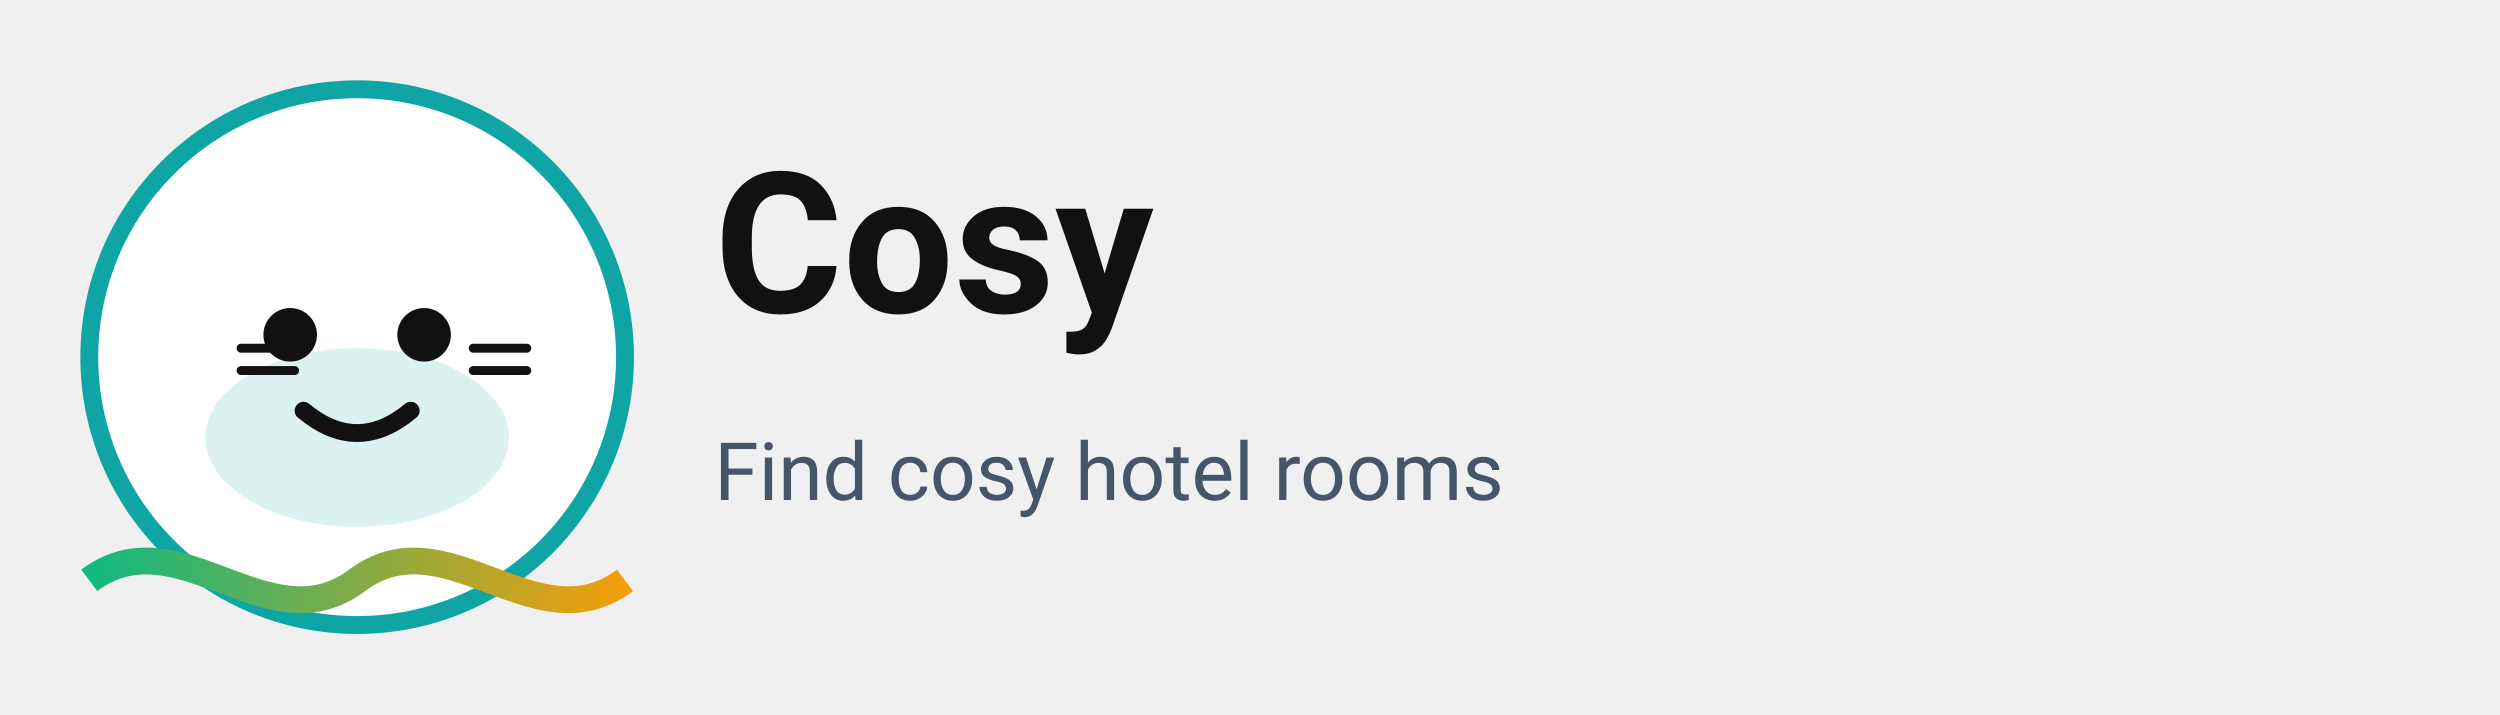
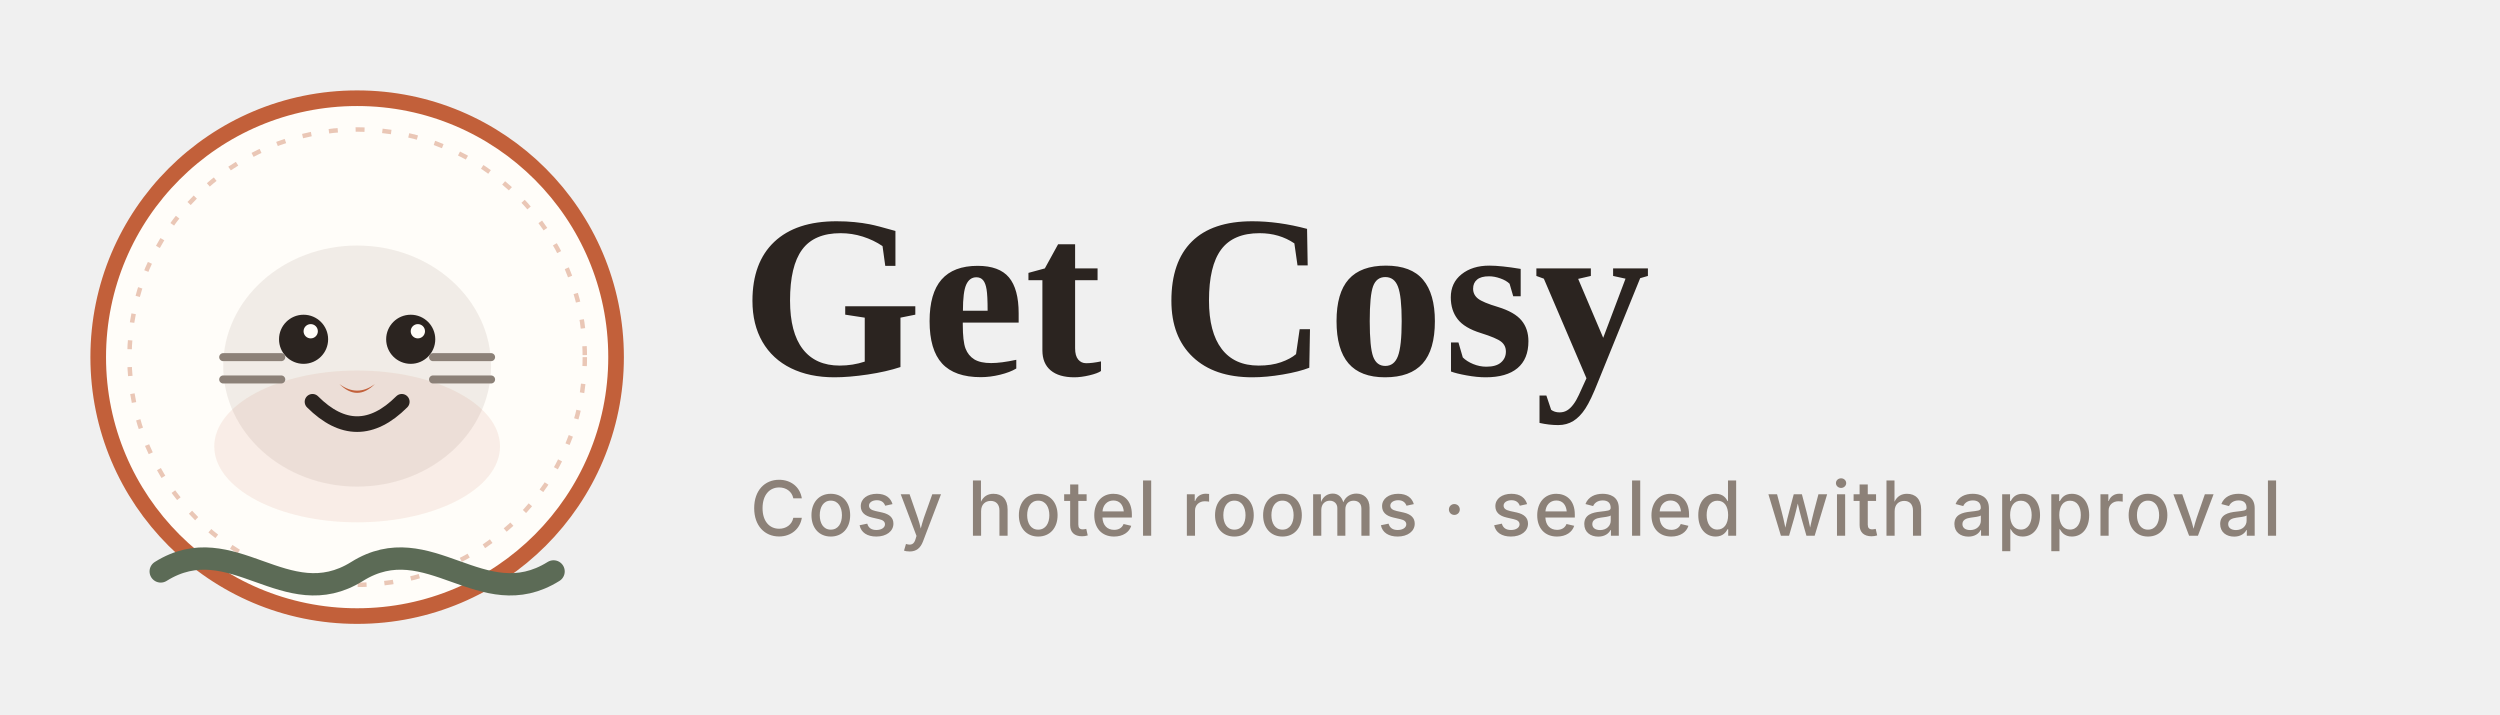
- <svg xmlns="http://www.w3.org/2000/svg" width="560" height="160" viewBox="0 0 560 160" role="img" aria-label="Cosy – Find cosy hotel rooms">
-   <defs>
-     <linearGradient id="wave" x1="0" x2="1" y1="0" y2="0">
-       <stop offset="0" stop-color="#10B981" />
-       <stop offset="1" stop-color="#F59E0B" />
-     </linearGradient>
-   </defs>
+ <svg xmlns="http://www.w3.org/2000/svg" width="560" height="160" viewBox="0 0 560 160" role="img" aria-label="Get Cosy – cosy hotel rooms, seal of approval">
  <g transform="translate(20,20)">
-     <circle cx="60" cy="60" r="60" fill="#ffffff" stroke="#0EA5A4" stroke-width="4" />
-     <ellipse cx="60" cy="78" rx="34" ry="20" fill="#0EA5A4" opacity="0.15" />
-     <circle cx="45" cy="55" r="6" fill="#111111" />
-     <circle cx="75" cy="55" r="6" fill="#111111" />
-     <path d="M48 72 Q60 82 72 72" stroke="#111111" stroke-width="4" fill="none" stroke-linecap="round" />
-     <path d="M34 58 h12" stroke="#111111" stroke-width="2" stroke-linecap="round" />
-     <path d="M34 63 h12" stroke="#111111" stroke-width="2" stroke-linecap="round" />
-     <path d="M86 58 h12" stroke="#111111" stroke-width="2" stroke-linecap="round" />
-     <path d="M86 63 h12" stroke="#111111" stroke-width="2" stroke-linecap="round" />
-     <path d="M0 110 C20 95 40 125 60 110 C80 95 100 125 120 110" stroke="url(#wave)" stroke-width="6" fill="none" />
+     <circle cx="60" cy="60" r="58" fill="#fffdf9" stroke="#c2603a" stroke-width="3.5" />
+     <circle cx="60" cy="60" r="51" fill="none" stroke="#c2603a" stroke-width="1" opacity="0.35" stroke-dasharray="2 4" />
+     <ellipse cx="60" cy="80" rx="32" ry="17" fill="#c2603a" opacity="0.10" />
+     <ellipse cx="60" cy="62" rx="30" ry="27" fill="#8c6f5e" opacity="0.12" />
+     <circle cx="48" cy="56" r="5.5" fill="#2b2420" />
+     <circle cx="72" cy="56" r="5.5" fill="#2b2420" />
+     <circle cx="49.6" cy="54.2" r="1.6" fill="#fffdf9" />
+     <circle cx="73.6" cy="54.2" r="1.6" fill="#fffdf9" />
+     <path d="M56 66 q4 4 8 0 q-4 3 -8 0z" fill="#c2603a" />
+     <path d="M50 70 Q60 80 70 70" stroke="#2b2420" stroke-width="3.5" fill="none" stroke-linecap="round" />
+     <path d="M30 60 h13" stroke="#8c8178" stroke-width="1.8" stroke-linecap="round" />
+     <path d="M30 65 h13" stroke="#8c8178" stroke-width="1.8" stroke-linecap="round" />
+     <path d="M77 60 h13" stroke="#8c8178" stroke-width="1.8" stroke-linecap="round" />
+     <path d="M77 65 h13" stroke="#8c8178" stroke-width="1.8" stroke-linecap="round" />
+     <path d="M16 108 C32 98 44 118 60 108 C76 98 88 118 104 108" stroke="#5c6b56" stroke-width="5" fill="none" stroke-linecap="round" />
  </g>
-   <g transform="translate(160,34)" fill="#111111">
-     <text x="0" y="36" font-family="system-ui, -apple-system, Segoe UI, Roboto, Helvetica, Arial, sans-serif" font-weight="700" font-size="44">Cosy</text>
-     <text x="0" y="78" font-family="system-ui, -apple-system, Segoe UI, Roboto, Helvetica, Arial, sans-serif" font-weight="400" font-size="18" fill="#475569">Find cosy hotel rooms</text>
+   <g transform="translate(166,40)">
+     <text x="0" y="44" font-family="Fraunces, Georgia, 'Times New Roman', serif" font-weight="600" font-size="52" fill="#2b2420">Get Cosy</text>
+     <text x="2" y="80" font-family="Inter, system-ui, -apple-system, Segoe UI, sans-serif" font-weight="500" font-size="17" letter-spacing="0.5" fill="#8c8178">Cosy hotel rooms · sealed with approval</text>
  </g>
</svg>
